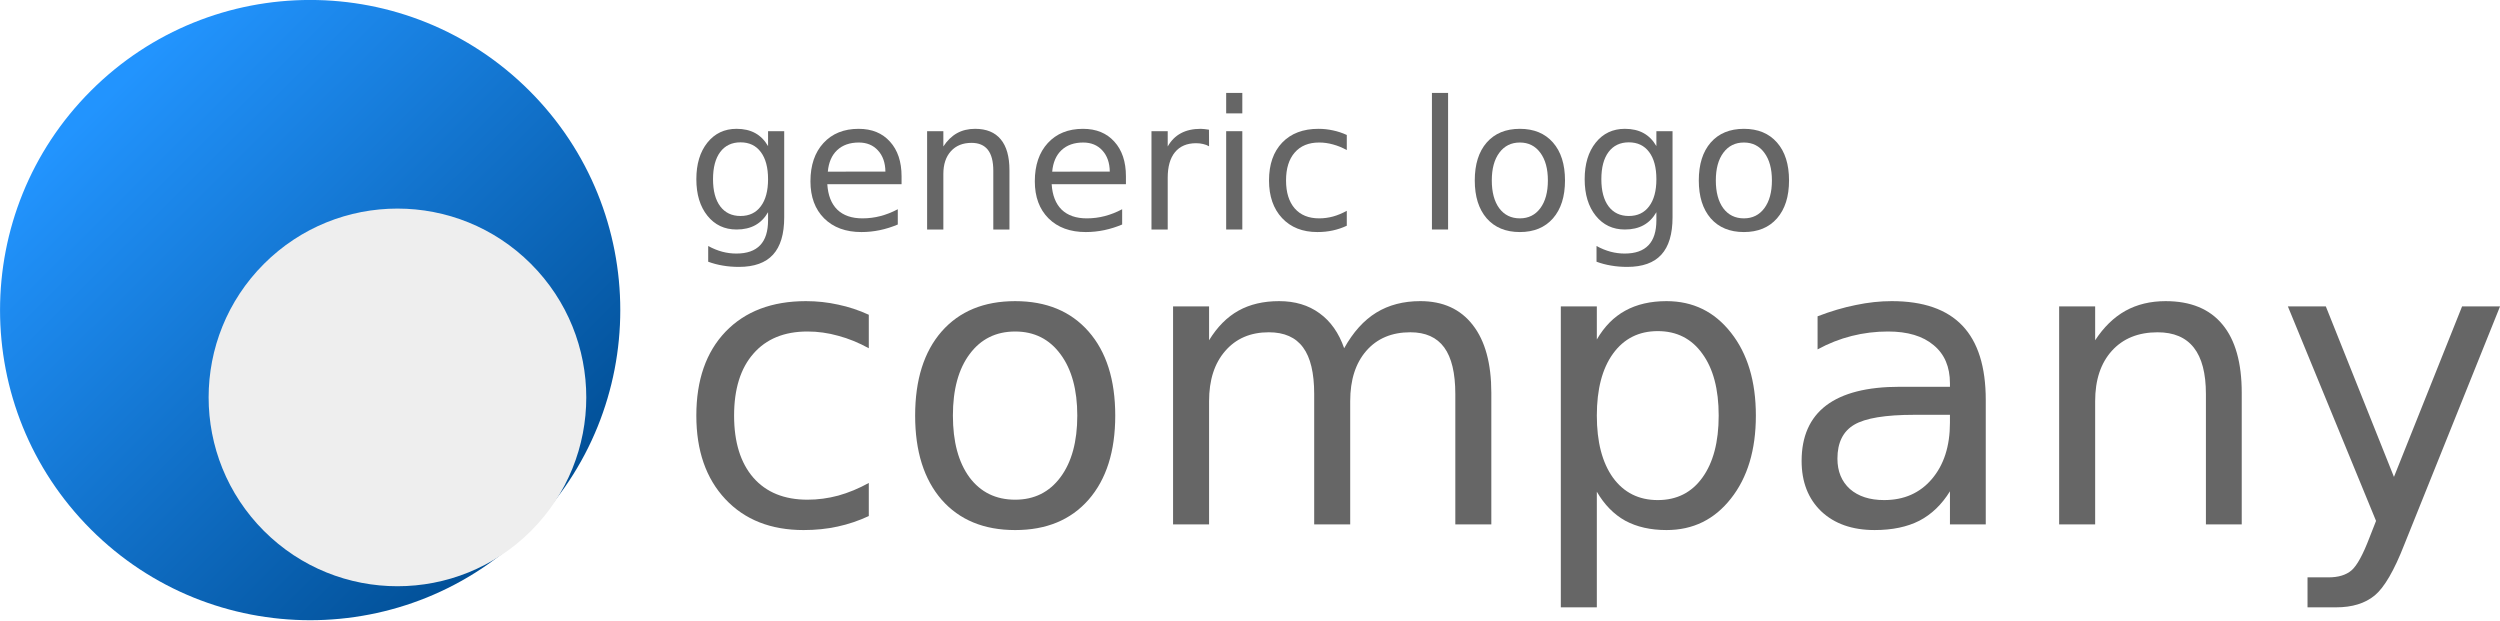
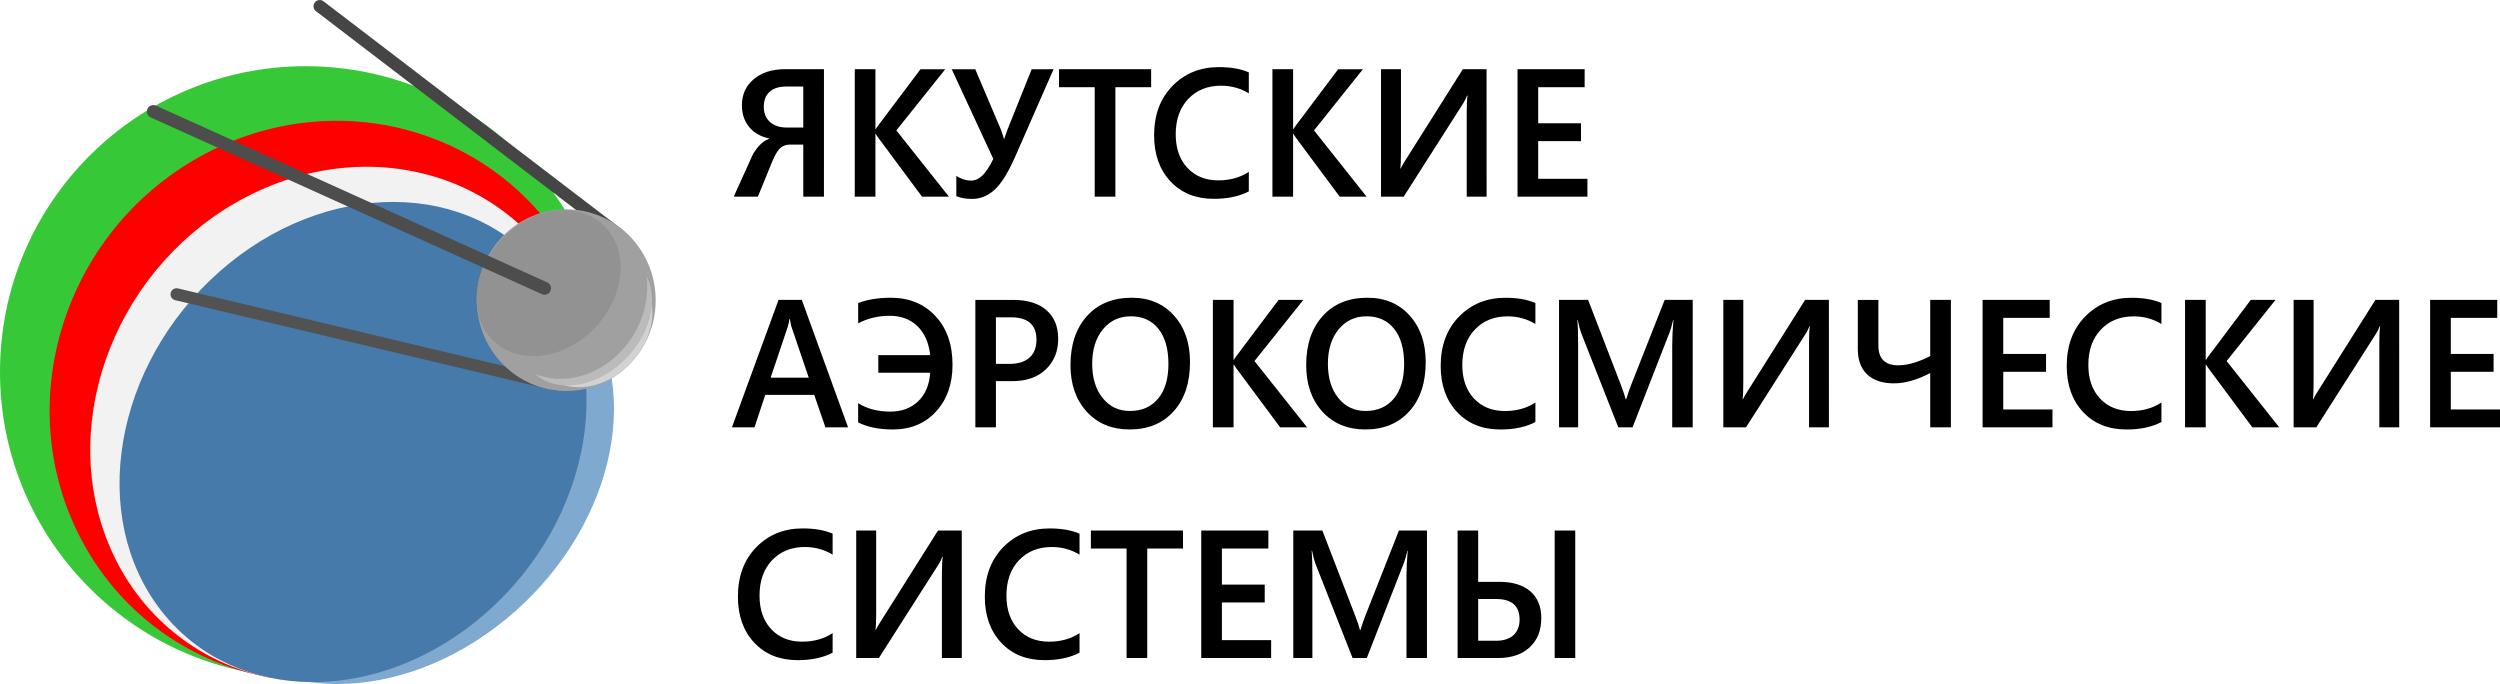
- <svg xmlns="http://www.w3.org/2000/svg" id="svg4692" viewBox="0 0 1425.8 353.74" version="1.1">
-   <defs id="defs4694">
-     <linearGradient id="linearGradient5311" y2="488.43" gradientUnits="userSpaceOnUse" x2="-469.87" y1="-68.973" x1="-467.57">
-       <stop id="stop5227" style="stop-color:#2294fe" offset="0" />
-       <stop id="stop5229" style="stop-color:#014f96" offset="1" />
-     </linearGradient>
-   </defs>
-   <g id="layer1" transform="translate(364.43 8.4823)">
-     <g id="g5286">
-       <g id="text4703" style="fill:#666666" transform="translate(-14.426 -21.336)">
-         <path id="path5264" d="m145.49 192.37v19.095c-5.773-3.182-11.583-5.551-17.43-7.105-5.773-1.628-11.62-2.442-17.541-2.442-13.248 0-23.536 4.219-30.863 12.656-7.327 8.363-10.991 20.131-10.991 35.304-0 15.172 3.663 26.977 10.991 35.415 7.327 8.363 17.615 12.545 30.863 12.545 5.921 0 11.768-0.777 17.541-2.331 5.847-1.628 11.657-4.034 17.43-7.216v18.873c-5.699 2.664-11.62 4.663-17.763 5.995-6.069 1.332-12.545 1.998-19.428 1.998-18.725 0-33.601-5.884-44.629-17.652s-16.542-27.643-16.542-47.627c-0-20.279 5.551-36.229 16.653-47.849 11.176-11.62 26.459-17.43 45.85-17.43 6.291 0 12.434 0.666 18.429 1.998 5.995 1.258 11.805 3.183 17.43 5.773" />
-         <path id="path5266" d="m228.98 201.92c-10.954 0-19.613 4.293-25.978 12.878-6.365 8.511-9.548 20.205-9.547 35.082-0 14.876 3.146 26.607 9.437 35.193 6.365 8.511 15.061 12.767 26.089 12.767 10.88 0 19.502-4.293 25.867-12.878 6.365-8.585 9.547-20.279 9.547-35.082-0-14.728-3.183-26.385-9.547-34.971-6.365-8.659-14.987-12.989-25.867-12.989m0-17.319c17.763 0 31.714 5.773 41.854 17.319s15.209 27.532 15.209 47.96c-0 20.353-5.07 36.34-15.209 47.96-10.14 11.546-24.091 17.319-41.854 17.319-17.837 0-31.825-5.773-41.965-17.319-10.066-11.62-15.098-27.606-15.098-47.96-0-20.427 5.033-36.414 15.098-47.96 10.14-11.546 24.128-17.319 41.965-17.319" />
-         <path id="path5268" d="m416.6 211.46c5.107-9.177 11.213-15.949 18.318-20.316 7.105-4.367 15.468-6.55 25.09-6.55 12.952 0 22.943 4.552 29.975 13.655 7.031 9.03 10.546 21.908 10.547 38.634v75.048h-20.538v-74.382c-0-11.916-2.11-20.76-6.328-26.533-4.219-5.773-10.658-8.659-19.317-8.659-10.584 0-18.947 3.516-25.09 10.547-6.143 7.031-9.215 16.616-9.214 28.754v70.274h-20.538v-74.382c-0-11.99-2.109-20.834-6.328-26.533-4.219-5.773-10.732-8.659-19.539-8.659-10.436 0-18.725 3.553-24.868 10.658-6.143 7.031-9.214 16.579-9.214 28.643v70.274h-20.538v-124.34h20.538v19.317c4.663-7.623 10.251-13.248 16.764-16.875 6.513-3.627 14.247-5.44 23.203-5.44 9.029 0 16.69 2.295 22.981 6.883 6.365 4.589 11.065 11.25 14.099 19.983" />
-         <path id="path5270" d="m560.7 293.28v65.945h-20.538v-171.63h20.538v18.873c4.293-7.401 9.695-12.878 16.209-16.431 6.587-3.627 14.432-5.44 23.536-5.44 15.098 0 27.347 5.995 36.747 17.985 9.473 11.99 14.21 27.755 14.21 47.294-0 19.539-4.737 35.304-14.21 47.294-9.4 11.99-21.649 17.985-36.747 17.985-9.104 0-16.949-1.776-23.536-5.329-6.513-3.627-11.916-9.14-16.209-16.542m69.497-43.408c-0-15.024-3.109-26.792-9.325-35.304-6.143-8.585-14.617-12.878-25.423-12.878-10.806 0-19.317 4.293-25.534 12.878-6.143 8.511-9.214 20.279-9.214 35.304-0 15.024 3.071 26.829 9.214 35.415 6.217 8.511 14.728 12.767 25.534 12.767 10.806 0 19.28-4.256 25.423-12.767 6.217-8.585 9.325-20.39 9.325-35.415" />
-         <path id="path5272" d="m741.77 249.43c-16.505 0-27.94 1.887-34.304 5.662-6.365 3.775-9.548 10.214-9.547 19.317-0 7.253 2.368 13.026 7.105 17.319 4.811 4.219 11.324 6.328 19.539 6.328 11.324 0 20.39-3.997 27.199-11.99 6.883-8.067 10.325-18.762 10.325-32.084v-4.552h-20.316m40.744-8.437v70.94h-20.427v-18.873c-4.663 7.549-10.473 13.137-17.43 16.764-6.957 3.553-15.469 5.329-25.534 5.329-12.73 0-22.87-3.553-30.419-10.658-7.475-7.179-11.213-16.764-11.213-28.754-0-13.988 4.663-24.535 13.988-31.64 9.399-7.105 23.388-10.658 41.965-10.658h28.643v-1.998c-0-9.399-3.109-16.653-9.325-21.759-6.143-5.181-14.802-7.771-25.978-7.771-7.105 0-14.025 0.851-20.76 2.553-6.735 1.702-13.211 4.256-19.428 7.66v-18.873c7.475-2.886 14.728-5.033 21.759-6.439 7.031-1.48 13.877-2.22 20.538-2.22 17.985 0 31.418 4.663 40.299 13.988 8.881 9.326 13.322 23.462 13.322 42.409" />
-         <path id="path5274" d="m928.5 236.89v75.048h-20.427v-74.382c-0-11.768-2.295-20.575-6.883-26.422-4.589-5.847-11.472-8.77-20.649-8.77-11.028 0-19.724 3.516-26.089 10.547-6.365 7.031-9.548 16.616-9.547 28.754v70.274h-20.538v-124.34h20.538v19.317c4.885-7.475 10.621-13.063 17.208-16.764 6.661-3.7 14.321-5.551 22.981-5.551 14.284 0 25.09 4.441 32.417 13.322 7.327 8.807 10.991 21.797 10.991 38.967" />
-         <path id="path5276" d="m1021.2 323.48c-5.773 14.802-11.398 24.461-16.875 28.976-5.477 4.515-12.804 6.772-21.981 6.772h-16.32v-17.097h11.99c5.625-0 9.992-1.332 13.1-3.997s6.55-8.955 10.325-18.873l3.664-9.325-50.291-122.34h21.648l38.856 97.252 38.856-97.252h21.648l-54.621 135.89" />
-       </g>
-       <g id="text4707" style="fill:#666666" transform="translate(-416.34 -21.336)">
-         <path id="path5241" d="m489.95 115.06c-0-6.675-1.385-11.848-4.155-15.519-2.737-3.671-6.591-5.507-11.564-5.507-4.939 0-8.794 1.836-11.564 5.507-2.737 3.671-4.105 8.844-4.105 15.519-0 6.642 1.368 11.798 4.105 15.469 2.77 3.671 6.625 5.507 11.564 5.507 4.973 0 8.828-1.836 11.564-5.507 2.77-3.671 4.155-8.828 4.155-15.469m9.211 21.727c-0 9.545-2.119 16.637-6.358 21.276-4.239 4.672-10.73 7.009-19.474 7.009-3.237-0-6.291-0.25-9.161-0.751-2.87-0.467-5.657-1.202-8.36-2.203v-8.961c2.703 1.468 5.373 2.553 8.01 3.254 2.637 0.701 5.323 1.051 8.06 1.051 6.041-0 10.563-1.585 13.567-4.756 3.004-3.137 4.505-7.893 4.506-14.268v-4.556c-1.902 3.304-4.339 5.774-7.309 7.409-2.97 1.635-6.525 2.453-10.663 2.453-6.875 0-12.415-2.62-16.621-7.86-4.205-5.24-6.308-12.182-6.308-20.826-0-8.677 2.103-15.636 6.308-20.876 4.205-5.24 9.745-7.86 16.621-7.86 4.138 0 7.693 0.818 10.663 2.453 2.97 1.635 5.407 4.105 7.309 7.409v-8.511h9.211v49.111" />
-         <path id="path5243" d="m566.09 113.41v4.506h-42.352c0.4 6.341 2.303 11.18 5.707 14.518 3.438 3.304 8.21 4.956 14.318 4.956 3.538 0 6.959-0.434 10.263-1.302 3.337-0.868 6.641-2.169 9.912-3.905v8.711c-3.304 1.402-6.692 2.47-10.163 3.204-3.471 0.734-6.992 1.101-10.563 1.101-8.944 0-16.037-2.603-21.276-7.81-5.206-5.206-7.81-12.248-7.81-21.126-0-9.178 2.47-16.454 7.409-21.827 4.973-5.407 11.664-8.11 20.075-8.11 7.543 0 13.5 2.436 17.872 7.309 4.405 4.839 6.608 11.431 6.608 19.774m-9.211-2.703c-0.067-5.04-1.485-9.061-4.255-12.065-2.737-3.004-6.375-4.505-10.914-4.506-5.14 0-9.261 1.452-12.365 4.355-3.071 2.904-4.839 6.992-5.307 12.265l32.841-0.05" />
-         <path id="path5245" d="m627.62 109.9v33.842h-9.211v-33.541c-0-5.306-1.035-9.278-3.104-11.915-2.069-2.636-5.173-3.955-9.312-3.955-4.973 0-8.894 1.585-11.765 4.756-2.87 3.171-4.305 7.493-4.305 12.966v31.689h-9.261v-56.069h9.261v8.711c2.203-3.371 4.789-5.891 7.76-7.559 3.004-1.669 6.458-2.503 10.363-2.503 6.441 0 11.314 2.002 14.618 6.007 3.304 3.972 4.956 9.829 4.956 17.572" />
-         <path id="path5247" d="m694.05 113.41v4.506h-42.352c0.4 6.341 2.303 11.18 5.707 14.518 3.438 3.304 8.21 4.956 14.318 4.956 3.538 0 6.959-0.434 10.263-1.302 3.337-0.868 6.641-2.169 9.912-3.905v8.711c-3.304 1.402-6.692 2.47-10.163 3.204-3.471 0.734-6.992 1.101-10.563 1.101-8.944 0-16.037-2.603-21.276-7.81-5.206-5.206-7.81-12.248-7.81-21.126 0-9.178 2.47-16.454 7.409-21.827 4.973-5.407 11.664-8.11 20.075-8.11 7.543 0 13.5 2.436 17.872 7.309 4.405 4.839 6.608 11.431 6.608 19.774m-9.211-2.703c-0.067-5.04-1.485-9.061-4.255-12.065-2.737-3.004-6.375-4.505-10.913-4.506-5.14 0-9.261 1.452-12.365 4.355-3.071 2.904-4.839 6.992-5.307 12.265l32.841-0.05" />
-         <path id="path5249" d="m741.46 96.286c-1.035-0.601-2.169-1.035-3.404-1.302-1.202-0.3-2.537-0.451-4.005-0.451-5.207 0-9.211 1.702-12.015 5.106-2.77 3.371-4.155 8.227-4.155 14.568v29.537h-9.261v-56.069h9.261v8.711c1.936-3.404 4.455-5.924 7.559-7.559 3.104-1.669 6.875-2.503 11.314-2.503 0.634 0 1.335 0.05 2.103 0.15 0.768 0.067 1.619 0.184 2.553 0.35l0.05 9.462" />
-         <path id="path5251" d="m751.22 87.676h9.211v56.069h-9.211v-56.069m0-21.827h9.211v11.664h-9.211v-11.664" />
-         <path id="path5253" d="m820.01 89.828v8.611c-2.603-1.435-5.223-2.503-7.86-3.204-2.603-0.734-5.24-1.101-7.91-1.101-5.974 0-10.613 1.902-13.917 5.707-3.304 3.771-4.956 9.078-4.956 15.92-0 6.842 1.652 12.165 4.956 15.97 3.304 3.771 7.943 5.657 13.917 5.657 2.67 0 5.306-0.35 7.91-1.051 2.637-0.734 5.256-1.819 7.86-3.254v8.511c-2.57 1.202-5.24 2.103-8.01 2.703-2.737 0.601-5.657 0.901-8.761 0.901-8.444 0-15.152-2.653-20.125-7.96-4.973-5.307-7.459-12.465-7.459-21.477-0-9.145 2.503-16.337 7.509-21.577 5.04-5.24 11.931-7.86 20.676-7.86 2.837 0 5.607 0.3 8.31 0.901 2.703 0.567 5.323 1.435 7.86 2.603" />
-         <path id="path5255" d="m868.57 65.849h9.211v77.896h-9.211v-77.896" />
-         <path id="path5257" d="m918.73 94.134c-4.939 0-8.844 1.936-11.714 5.807-2.87 3.838-4.305 9.111-4.305 15.82-0 6.708 1.418 11.998 4.255 15.87 2.87 3.838 6.792 5.757 11.765 5.757 4.906 0 8.794-1.936 11.664-5.807 2.87-3.871 4.305-9.145 4.305-15.82-0-6.641-1.435-11.898-4.305-15.769-2.87-3.905-6.758-5.857-11.664-5.857m0-7.81c8.01 0 14.301 2.603 18.873 7.81 4.572 5.207 6.858 12.415 6.859 21.627-0 9.178-2.286 16.387-6.859 21.627-4.572 5.206-10.863 7.81-18.873 7.81-8.043 0-14.351-2.603-18.923-7.81-4.539-5.24-6.808-12.449-6.808-21.627 0-9.211 2.269-16.42 6.808-21.627 4.572-5.206 10.88-7.81 18.923-7.81" />
-         <path id="path5259" d="m996.58 115.06c-0-6.675-1.385-11.848-4.155-15.519-2.737-3.671-6.591-5.507-11.564-5.507-4.939 0-8.794 1.836-11.564 5.507-2.737 3.671-4.105 8.844-4.105 15.519-0 6.642 1.368 11.798 4.105 15.469 2.77 3.671 6.625 5.507 11.564 5.507 4.973 0 8.828-1.836 11.564-5.507 2.77-3.671 4.155-8.828 4.155-15.469m9.211 21.727c-0 9.545-2.119 16.637-6.358 21.276-4.239 4.672-10.73 7.009-19.474 7.009-3.237-0-6.291-0.25-9.161-0.751-2.87-0.467-5.657-1.202-8.36-2.203v-8.961c2.703 1.468 5.373 2.553 8.01 3.254 2.637 0.701 5.323 1.051 8.06 1.051 6.041-0 10.563-1.585 13.567-4.756 3.004-3.137 4.505-7.893 4.506-14.268v-4.556c-1.902 3.304-4.339 5.774-7.309 7.409-2.97 1.635-6.525 2.453-10.663 2.453-6.875 0-12.415-2.62-16.621-7.86-4.205-5.24-6.308-12.182-6.308-20.826 0-8.677 2.103-15.636 6.308-20.876 4.205-5.24 9.745-7.86 16.621-7.86 4.138 0 7.693 0.818 10.663 2.453 2.97 1.635 5.407 4.105 7.309 7.409v-8.511h9.211v49.111" />
-         <path id="path5261" d="m1046.5 94.134c-4.939 0-8.844 1.936-11.714 5.807-2.87 3.838-4.305 9.111-4.305 15.82 0 6.708 1.418 11.998 4.255 15.87 2.87 3.838 6.792 5.757 11.765 5.757 4.906 0 8.794-1.936 11.664-5.807 2.87-3.871 4.305-9.145 4.305-15.82 0-6.641-1.435-11.898-4.305-15.769-2.87-3.905-6.758-5.857-11.664-5.857m0-7.81c8.01 0 14.301 2.603 18.873 7.81 4.572 5.207 6.858 12.415 6.859 21.627-0 9.178-2.286 16.387-6.859 21.627-4.572 5.206-10.864 7.81-18.873 7.81-8.043 0-14.351-2.603-18.924-7.81-4.539-5.24-6.808-12.449-6.808-21.627 0-9.211 2.269-16.42 6.808-21.627 4.572-5.206 10.88-7.81 18.924-7.81" />
-       </g>
-       <g id="g5278" transform="matrix(.43789 -.43789 .43789 .43789 -547.02 450.07)">
-         <path id="path4711" style="fill:url(#linearGradient5311)" d="m-184.26 202.82c0 157.74-127.87 285.61-285.61 285.61s-285.61-127.87-285.61-285.61 127.87-285.61 285.61-285.61 285.61 127.87 285.61 285.61z" transform="translate(1202 -114.01)" />
-         <path id="path4713" style="fill:#eeeeee" d="m-184.26 202.82c0 157.74-127.87 285.61-285.61 285.61s-285.61-127.87-285.61-285.61 127.87-285.61 285.61-285.61 285.61 127.87 285.61 285.61z" transform="matrix(.60887 0 0 .60887 1018.2 79.03)" />
-       </g>
+ <svg xmlns="http://www.w3.org/2000/svg" width="148.359mm" height="40.59mm" viewBox="0 0 148.359 40.59" version="1.1" id="svg352">
+   <defs id="defs346" />
+   <g id="layer1" transform="translate(-22.77114,-74.57687)">
+     <g aria-label="ЯКУТСКИЕ АЭРОКОСМИЧЕСКИЕ СИСТЕМЫ" transform="matrix(0.9883047,0,0,1.011834,-12.45192,65.80763)" id="text3287" style="font-style:normal;font-variant:normal;font-weight:normal;font-stretch:normal;font-size:10.676px;line-height:1.25;font-family:'Lucida Sans Unicode';-inkscape-font-specification:'Lucida Sans Unicode';fill:#000000;fill-opacity:1;stroke:none;stroke-width:0.667">
+       <path d="m 85.114,20.202 h -1.241 v -3.055 h -0.803 q -0.308,0 -0.542,0.172 -0.229,0.172 -0.495,0.766 l -0.886,2.116 h -1.449 l 1.1,-2.377 q 0.13,-0.276 0.396,-0.579 0.271,-0.308 0.626,-0.438 v -0.021 q -0.772,-0.162 -1.204,-0.678 -0.427,-0.521 -0.427,-1.262 0,-0.959 0.714,-1.538 0.714,-0.584 1.877,-0.584 h 2.335 z m -1.241,-4.056 v -2.403 h -1.037 q -0.636,0 -0.985,0.308 -0.349,0.308 -0.349,0.871 0,0.568 0.37,0.897 0.375,0.328 1.006,0.328 z" style="font-style:normal;font-variant:normal;font-weight:600;font-stretch:normal;font-size:10.676px;font-family:'Lucida Sans';-inkscape-font-specification:'Lucida Sans Semi-Bold';stroke-width:0.667" id="path4052" />
+       <path d="m 92.621,20.202 h -1.616 l -2.601,-3.42 q -0.146,-0.193 -0.177,-0.261 h -0.021 V 20.202 h -1.241 v -7.475 h 1.241 v 3.514 h 0.021 q 0.063,-0.115 0.177,-0.255 l 2.507,-3.258 h 1.486 l -2.935,3.587 z" style="font-style:normal;font-variant:normal;font-weight:600;font-stretch:normal;font-size:10.676px;font-family:'Lucida Sans';-inkscape-font-specification:'Lucida Sans Semi-Bold';stroke-width:0.667" id="path4054" />
+       <path d="m 98.902,12.727 -2.325,5.176 q -0.646,1.413 -1.251,1.924 -0.599,0.506 -1.314,0.506 -0.568,0 -0.949,-0.162 v -1.183 q 0.454,0.271 0.871,0.271 0.37,0 0.678,-0.281 0.313,-0.281 0.672,-0.99 l -2.497,-5.26 h 1.413 l 1.543,3.545 q 0.047,0.109 0.182,0.542 h 0.01 q 0.016,-0.052 0.198,-0.542 l 1.454,-3.545 z" style="font-style:normal;font-variant:normal;font-weight:600;font-stretch:normal;font-size:10.676px;font-family:'Lucida Sans';-inkscape-font-specification:'Lucida Sans Semi-Bold';stroke-width:0.667" id="path4056" />
+       <path d="m 104.762,13.78 h -2.148 V 20.202 h -1.241 v -6.422 h -2.143 v -1.053 h 5.531 z" style="font-style:normal;font-variant:normal;font-weight:600;font-stretch:normal;font-size:10.676px;font-family:'Lucida Sans';-inkscape-font-specification:'Lucida Sans Semi-Bold';stroke-width:0.667" id="path4058" />
+       <path d="m 110.626,19.89 q -0.845,0.438 -2.101,0.438 -1.626,0 -2.606,-1.027 -0.98,-1.027 -0.98,-2.695 0,-1.793 1.1,-2.898 1.105,-1.105 2.789,-1.105 1.084,0 1.798,0.308 v 1.23 q -0.756,-0.448 -1.668,-0.448 -1.215,0 -1.97,0.777 -0.751,0.777 -0.751,2.075 0,1.235 0.704,1.97 0.704,0.73 1.851,0.73 1.058,0 1.835,-0.5 z" style="font-style:normal;font-variant:normal;font-weight:600;font-stretch:normal;font-size:10.676px;font-family:'Lucida Sans';-inkscape-font-specification:'Lucida Sans Semi-Bold';stroke-width:0.667" id="path4060" />
+       <path d="m 117.7,20.202 h -1.616 l -2.601,-3.42 q -0.146,-0.193 -0.177,-0.261 h -0.021 V 20.202 h -1.241 v -7.475 h 1.241 v 3.514 h 0.021 q 0.063,-0.115 0.177,-0.255 l 2.507,-3.258 h 1.486 l -2.935,3.587 z" style="font-style:normal;font-variant:normal;font-weight:600;font-stretch:normal;font-size:10.676px;font-family:'Lucida Sans';-inkscape-font-specification:'Lucida Sans Semi-Bold';stroke-width:0.667" id="path4062" />
+       <path d="m 124.904,20.202 h -1.194 v -4.978 q 0,-0.672 0.052,-0.949 h -0.031 q -0.089,0.235 -0.219,0.433 l -3.587,5.494 h -1.361 v -7.475 h 1.199 v 4.754 q 0,0.818 -0.042,1.069 h 0.021 q 0.104,-0.209 0.271,-0.459 l 3.461,-5.364 h 1.428 z" style="font-style:normal;font-variant:normal;font-weight:600;font-stretch:normal;font-size:10.676px;font-family:'Lucida Sans';-inkscape-font-specification:'Lucida Sans Semi-Bold';stroke-width:0.667" id="path4064" />
+       <path d="m 130.957,20.202 h -4.196 v -7.475 h 4.03 v 1.053 h -2.789 v 2.116 h 2.57 v 1.048 h -2.57 v 2.21 h 2.956 z" style="font-style:normal;font-variant:normal;font-weight:600;font-stretch:normal;font-size:10.676px;font-family:'Lucida Sans';-inkscape-font-specification:'Lucida Sans Semi-Bold';stroke-width:0.667" id="path4066" />
+       <path d="m 86.563,33.73 h -1.361 l -0.672,-1.903 h -2.94 l -0.646,1.903 h -1.355 l 2.799,-7.475 h 1.397 z m -2.361,-2.914 -1.037,-2.982 q -0.047,-0.146 -0.099,-0.469 h -0.021 q -0.047,0.297 -0.104,0.469 l -1.027,2.982 z" style="font-style:normal;font-variant:normal;font-weight:600;font-stretch:normal;font-size:10.676px;font-family:'Lucida Sans';-inkscape-font-specification:'Lucida Sans Semi-Bold';stroke-width:0.667" id="path4068" />
+       <path d="M 87.168,33.444 V 32.312 q 0.792,0.495 1.929,0.495 1.022,0 1.668,-0.599 0.652,-0.605 0.73,-1.679 h -3.117 v -1.032 h 3.117 q -0.125,-1.095 -0.766,-1.699 -0.641,-0.61 -1.668,-0.61 -1.043,0 -1.892,0.443 v -1.189 q 0.818,-0.313 1.965,-0.313 1.647,0 2.674,1.074 1.027,1.069 1.027,2.862 0,1.679 -0.99,2.737 -0.985,1.053 -2.601,1.053 -1.23,0 -2.075,-0.412 z" style="font-style:normal;font-variant:normal;font-weight:600;font-stretch:normal;font-size:10.676px;font-family:'Lucida Sans';-inkscape-font-specification:'Lucida Sans Semi-Bold';stroke-width:0.667" id="path4070" />
+       <path d="m 95.441,31.02 v 2.711 h -1.235 v -7.475 h 2.268 q 1.288,0 1.997,0.599 0.709,0.599 0.709,1.689 0,1.09 -0.74,1.783 -0.74,0.693 -2.002,0.693 z m 0,-3.743 v 2.732 h 0.803 q 0.798,0 1.215,-0.37 0.417,-0.37 0.417,-1.043 0,-1.319 -1.533,-1.319 z" style="font-style:normal;font-variant:normal;font-weight:600;font-stretch:normal;font-size:10.676px;font-family:'Lucida Sans';-inkscape-font-specification:'Lucida Sans Semi-Bold';stroke-width:0.667" id="path4072" />
+       <path d="m 103.479,33.855 q -1.616,0 -2.591,-1.048 -0.97,-1.048 -0.97,-2.726 0,-1.804 0.99,-2.878 0.99,-1.074 2.69,-1.074 1.574,0 2.533,1.043 0.964,1.043 0.964,2.726 0,1.83 -0.985,2.893 -0.985,1.063 -2.633,1.063 z m 0.057,-6.636 q -1.027,0 -1.673,0.766 -0.641,0.766 -0.641,2.017 0,1.246 0.626,2.007 0.626,0.761 1.637,0.761 1.074,0 1.694,-0.725 0.62,-0.725 0.62,-2.028 0,-1.34 -0.605,-2.07 -0.599,-0.73 -1.658,-0.73 z" style="font-style:normal;font-variant:normal;font-weight:600;font-stretch:normal;font-size:10.676px;font-family:'Lucida Sans';-inkscape-font-specification:'Lucida Sans Semi-Bold';stroke-width:0.667" id="path4074" />
+       <path d="m 114.124,33.73 h -1.616 l -2.601,-3.42 q -0.146,-0.193 -0.177,-0.261 h -0.021 v 3.68 h -1.241 v -7.475 h 1.241 v 3.514 h 0.021 q 0.063,-0.115 0.177,-0.255 l 2.507,-3.258 h 1.486 l -2.935,3.587 z" style="font-style:normal;font-variant:normal;font-weight:600;font-stretch:normal;font-size:10.676px;font-family:'Lucida Sans';-inkscape-font-specification:'Lucida Sans Semi-Bold';stroke-width:0.667" id="path4076" />
+       <path d="m 117.632,33.855 q -1.616,0 -2.591,-1.048 -0.97,-1.048 -0.97,-2.726 0,-1.804 0.99,-2.878 0.99,-1.074 2.69,-1.074 1.574,0 2.533,1.043 0.964,1.043 0.964,2.726 0,1.83 -0.985,2.893 -0.985,1.063 -2.633,1.063 z m 0.057,-6.636 q -1.027,0 -1.673,0.766 -0.641,0.766 -0.641,2.017 0,1.246 0.626,2.007 0.626,0.761 1.637,0.761 1.074,0 1.694,-0.725 0.62,-0.725 0.62,-2.028 0,-1.34 -0.605,-2.07 -0.599,-0.73 -1.658,-0.73 z" style="font-style:normal;font-variant:normal;font-weight:600;font-stretch:normal;font-size:10.676px;font-family:'Lucida Sans';-inkscape-font-specification:'Lucida Sans Semi-Bold';stroke-width:0.667" id="path4078" />
+       <path d="m 127.834,33.418 q -0.845,0.438 -2.101,0.438 -1.626,0 -2.606,-1.027 -0.98,-1.027 -0.98,-2.695 0,-1.793 1.1,-2.898 1.105,-1.105 2.789,-1.105 1.084,0 1.798,0.308 v 1.23 q -0.756,-0.448 -1.668,-0.448 -1.215,0 -1.97,0.777 -0.751,0.777 -0.751,2.075 0,1.235 0.704,1.97 0.704,0.73 1.851,0.73 1.058,0 1.835,-0.5 z" style="font-style:normal;font-variant:normal;font-weight:600;font-stretch:normal;font-size:10.676px;font-family:'Lucida Sans';-inkscape-font-specification:'Lucida Sans Semi-Bold';stroke-width:0.667" id="path4080" />
+       <path d="m 137.28,33.73 h -1.23 v -4.838 q 0,-0.594 0.073,-1.454 h -0.021 q -0.115,0.49 -0.203,0.704 l -2.231,5.588 h -0.855 l -2.236,-5.547 q -0.094,-0.245 -0.198,-0.745 h -0.021 q 0.042,0.448 0.042,1.465 v 4.827 h -1.147 v -7.475 h 1.746 l 1.965,4.978 q 0.224,0.573 0.292,0.855 h 0.026 q 0.193,-0.589 0.313,-0.876 l 2.002,-4.958 h 1.684 z" style="font-style:normal;font-variant:normal;font-weight:600;font-stretch:normal;font-size:10.676px;font-family:'Lucida Sans';-inkscape-font-specification:'Lucida Sans Semi-Bold';stroke-width:0.667" id="path4082" />
+       <path d="m 145.459,33.73 h -1.194 v -4.978 q 0,-0.672 0.052,-0.949 h -0.031 q -0.089,0.235 -0.219,0.433 l -3.587,5.494 h -1.361 v -7.475 h 1.199 v 4.754 q 0,0.818 -0.042,1.069 h 0.021 q 0.104,-0.209 0.271,-0.459 l 3.461,-5.364 h 1.428 z" style="font-style:normal;font-variant:normal;font-weight:600;font-stretch:normal;font-size:10.676px;font-family:'Lucida Sans';-inkscape-font-specification:'Lucida Sans Semi-Bold';stroke-width:0.667" id="path4084" />
+       <path d="m 152.783,33.73 h -1.241 v -3.185 q -1.173,0.605 -2.179,0.605 -1.037,0 -1.606,-0.521 -0.563,-0.527 -0.563,-1.475 v -2.898 h 1.235 v 2.674 q 0,1.162 1.189,1.162 0.845,0 1.924,-0.542 v -3.295 h 1.241 z" style="font-style:normal;font-variant:normal;font-weight:600;font-stretch:normal;font-size:10.676px;font-family:'Lucida Sans';-inkscape-font-specification:'Lucida Sans Semi-Bold';stroke-width:0.667" id="path4086" />
+       <path d="m 158.882,33.73 h -4.196 v -7.475 h 4.03 v 1.053 h -2.789 v 2.116 h 2.57 v 1.048 h -2.57 v 2.21 h 2.956 z" style="font-style:normal;font-variant:normal;font-weight:600;font-stretch:normal;font-size:10.676px;font-family:'Lucida Sans';-inkscape-font-specification:'Lucida Sans Semi-Bold';stroke-width:0.667" id="path4088" />
+       <path d="m 165.425,33.418 q -0.844,0.438 -2.101,0.438 -1.626,0 -2.606,-1.027 -0.98,-1.027 -0.98,-2.695 0,-1.793 1.1,-2.898 1.105,-1.105 2.789,-1.105 1.084,0 1.798,0.308 v 1.23 q -0.756,-0.448 -1.668,-0.448 -1.215,0 -1.97,0.777 -0.751,0.777 -0.751,2.075 0,1.235 0.704,1.97 0.704,0.73 1.851,0.73 1.058,0 1.835,-0.5 z" style="font-style:normal;font-variant:normal;font-weight:600;font-stretch:normal;font-size:10.676px;font-family:'Lucida Sans';-inkscape-font-specification:'Lucida Sans Semi-Bold';stroke-width:0.667" id="path4090" />
+       <path d="m 172.499,33.73 h -1.616 l -2.601,-3.42 q -0.146,-0.193 -0.177,-0.261 h -0.021 v 3.68 h -1.241 v -7.475 h 1.241 v 3.514 h 0.021 q 0.063,-0.115 0.177,-0.255 l 2.507,-3.258 h 1.486 l -2.935,3.587 z" style="font-style:normal;font-variant:normal;font-weight:600;font-stretch:normal;font-size:10.676px;font-family:'Lucida Sans';-inkscape-font-specification:'Lucida Sans Semi-Bold';stroke-width:0.667" id="path4092" />
+       <path d="m 179.703,33.73 h -1.194 v -4.978 q 0,-0.672 0.052,-0.949 h -0.031 q -0.089,0.235 -0.219,0.433 l -3.587,5.494 h -1.361 v -7.475 h 1.199 v 4.754 q 0,0.818 -0.042,1.069 h 0.021 q 0.104,-0.209 0.271,-0.459 l 3.461,-5.364 h 1.428 z" style="font-style:normal;font-variant:normal;font-weight:600;font-stretch:normal;font-size:10.676px;font-family:'Lucida Sans';-inkscape-font-specification:'Lucida Sans Semi-Bold';stroke-width:0.667" id="path4094" />
+       <path d="m 185.755,33.73 h -4.196 v -7.475 h 4.03 v 1.053 h -2.789 v 2.116 h 2.57 v 1.048 h -2.57 v 2.21 h 2.956 z" style="font-style:normal;font-variant:normal;font-weight:600;font-stretch:normal;font-size:10.676px;font-family:'Lucida Sans';-inkscape-font-specification:'Lucida Sans Semi-Bold';stroke-width:0.667" id="path4096" />
+       <path d="m 85.635,46.946 q -0.844,0.438 -2.101,0.438 -1.626,0 -2.606,-1.027 Q 79.948,45.33 79.948,43.661 q 0,-1.793 1.1,-2.898 1.105,-1.105 2.789,-1.105 1.084,0 1.798,0.308 v 1.23 q -0.756,-0.448 -1.668,-0.448 -1.215,0 -1.97,0.777 -0.751,0.777 -0.751,2.075 0,1.235 0.704,1.97 0.704,0.73 1.851,0.73 1.058,0 1.835,-0.5 z" style="font-style:normal;font-variant:normal;font-weight:600;font-stretch:normal;font-size:10.676px;font-family:'Lucida Sans';-inkscape-font-specification:'Lucida Sans Semi-Bold';stroke-width:0.667" id="path4098" />
+       <path d="m 93.392,47.258 h -1.194 v -4.978 q 0,-0.672 0.052,-0.949 h -0.031 q -0.089,0.235 -0.219,0.433 l -3.587,5.494 h -1.361 v -7.475 h 1.199 v 4.754 q 0,0.818 -0.042,1.069 h 0.021 q 0.104,-0.209 0.271,-0.459 l 3.461,-5.364 h 1.428 z" style="font-style:normal;font-variant:normal;font-weight:600;font-stretch:normal;font-size:10.676px;font-family:'Lucida Sans';-inkscape-font-specification:'Lucida Sans Semi-Bold';stroke-width:0.667" id="path4100" />
+       <path d="m 100.461,46.946 q -0.845,0.438 -2.101,0.438 -1.626,0 -2.606,-1.027 -0.98,-1.027 -0.98,-2.695 0,-1.793 1.1,-2.898 1.105,-1.105 2.789,-1.105 1.084,0 1.798,0.308 v 1.23 q -0.756,-0.448 -1.668,-0.448 -1.215,0 -1.97,0.777 -0.751,0.777 -0.751,2.075 0,1.235 0.704,1.97 0.704,0.73 1.851,0.73 1.058,0 1.835,-0.5 z" style="font-style:normal;font-variant:normal;font-weight:600;font-stretch:normal;font-size:10.676px;font-family:'Lucida Sans';-inkscape-font-specification:'Lucida Sans Semi-Bold';stroke-width:0.667" id="path4102" />
+       <path d="m 106.675,40.836 h -2.148 v 6.422 h -1.241 v -6.422 h -2.143 v -1.053 h 5.531 z" style="font-style:normal;font-variant:normal;font-weight:600;font-stretch:normal;font-size:10.676px;font-family:'Lucida Sans';-inkscape-font-specification:'Lucida Sans Semi-Bold';stroke-width:0.667" id="path4104" />
+       <path d="m 111.966,47.258 h -4.196 v -7.475 h 4.03 v 1.053 h -2.789 v 2.116 h 2.57 v 1.048 h -2.57 v 2.21 h 2.956 z" style="font-style:normal;font-variant:normal;font-weight:600;font-stretch:normal;font-size:10.676px;font-family:'Lucida Sans';-inkscape-font-specification:'Lucida Sans Semi-Bold';stroke-width:0.667" id="path4106" />
+       <path d="m 121.323,47.258 h -1.23 V 42.421 q 0,-0.594 0.073,-1.454 h -0.021 q -0.115,0.49 -0.203,0.704 l -2.231,5.588 h -0.855 l -2.236,-5.547 q -0.094,-0.245 -0.198,-0.745 h -0.021 q 0.042,0.448 0.042,1.465 v 4.827 h -1.147 v -7.475 h 1.746 l 1.965,4.978 q 0.224,0.573 0.292,0.855 h 0.026 q 0.193,-0.589 0.313,-0.876 l 2.002,-4.958 h 1.684 z" style="font-style:normal;font-variant:normal;font-weight:600;font-stretch:normal;font-size:10.676px;font-family:'Lucida Sans';-inkscape-font-specification:'Lucida Sans Semi-Bold';stroke-width:0.667" id="path4108" />
+       <path d="m 130.227,47.258 h -1.235 v -7.475 h 1.235 z m -7.064,0 v -7.475 h 1.235 v 3.008 h 1.277 q 1.189,0 1.851,0.553 0.662,0.553 0.662,1.574 0,1.084 -0.699,1.715 -0.693,0.626 -1.892,0.626 z m 1.235,-3.461 v 2.45 h 1.074 q 0.678,0 1.043,-0.328 0.37,-0.328 0.37,-0.917 0,-1.204 -1.413,-1.204 z" style="font-style:normal;font-variant:normal;font-weight:600;font-stretch:normal;font-size:10.676px;font-family:'Lucida Sans';-inkscape-font-specification:'Lucida Sans Semi-Bold';stroke-width:0.667" id="path4110" />
    </g>
+     <circle style="fill:#37c837;stroke-width:0.718" id="path1923-1-7" cx="40.911" cy="96.646" r="18.14" />
+     <path style="fill:none;stroke:#454545;stroke-width:0.739;stroke-linecap:round;stroke-linejoin:miter;stroke-miterlimit:4;stroke-dasharray:none;stroke-opacity:1" d="M 59.426,88.461 41.745,74.947" id="path2947-2-3" />
+     <ellipse style="fill:#ff0000;stroke-width:0.954" id="path1927-63-3" cx="-10.739" cy="106.257" rx="16.768" ry="16.369" transform="matrix(0.8624141,-0.5062034,0.4844168,0.8748373,0,0)" />
+     <ellipse style="fill:#f2f2f2;stroke-width:0.855" id="path1927-6-7-8" cx="1.516" cy="108.797" rx="15.572" ry="14.676" transform="matrix(0.8896678,-0.4566085,0.3836155,0.9234929,0,0)" />
+     <ellipse style="fill:#7fa9ce;fill-opacity:1;stroke:none;stroke-width:0.96;stroke-linecap:round;stroke-miterlimit:4;stroke-dasharray:none" id="path3099-8-6" cx="108.253" cy="23.025" rx="11.505" ry="14.643" transform="matrix(0.5895139,0.8077582,-0.7735474,0.6337384,0,0)" />
+     <ellipse style="fill:#457aab;fill-opacity:1;stroke:none;stroke-width:0.994;stroke-linecap:round;stroke-miterlimit:4;stroke-dasharray:none" id="path3099-2-1-7" cx="104.71" cy="27.716" rx="12.849" ry="15.161" transform="matrix(0.6160935,0.787673,-0.7500845,0.6613419,0,0)" />
+     <path style="fill:#f2f2f2;stroke:#525252;stroke-width:0.718px;stroke-linecap:round;stroke-linejoin:miter;stroke-opacity:1" d="M 55.723,97.393 33.249,92.041" id="path2941-6-2" />
+     <ellipse style="fill:#a0a0a0;fill-opacity:1;stroke-width:0.667" id="path1947-1-7" cx="56.375" cy="92.39" rx="5.306" ry="5.39" />
+     <ellipse style="fill:#d2d2d2;fill-opacity:1;stroke:none;stroke-width:0.952" id="path2786-7-1-0" cx="73.934" cy="98.281" rx="3.558" ry="3.73" transform="matrix(0.9991207,-0.04192627,-0.1627095,0.986674,0,0)" />
+     <ellipse style="fill:#bbbbbb;fill-opacity:1;stroke:none;stroke-width:1.024" id="path2786-5-8-5" cx="47.845" cy="111.468" rx="4.179" ry="3.675" transform="matrix(0.9330298,-0.3597992,0.1157451,0.9932789,0,0)" />
+     <ellipse style="fill:#a0a0a0;fill-opacity:1;stroke-width:0.591" id="path1947-3-9-9" cx="57.039" cy="99.361" rx="4.634" ry="4.848" transform="matrix(0.9920337,-0.1259731,0,1,0,0)" />
+     <ellipse style="fill:#929292;fill-opacity:1;stroke:none;stroke-width:1.055" id="path2917-0-9" cx="-2.534" cy="106.577" rx="4.704" ry="3.86" transform="matrix(0.7940444,-0.6078598,0.537993,0.8429493,0,0)" />
+     <path style="fill:#8e8e8e;fill-opacity:1;stroke:#4d4d4d;stroke-width:0.766px;stroke-linecap:round;stroke-linejoin:miter;stroke-opacity:1" d="M 55.089,91.685 31.869,81.195" id="path2945-8-1" />
  </g>
</svg>
